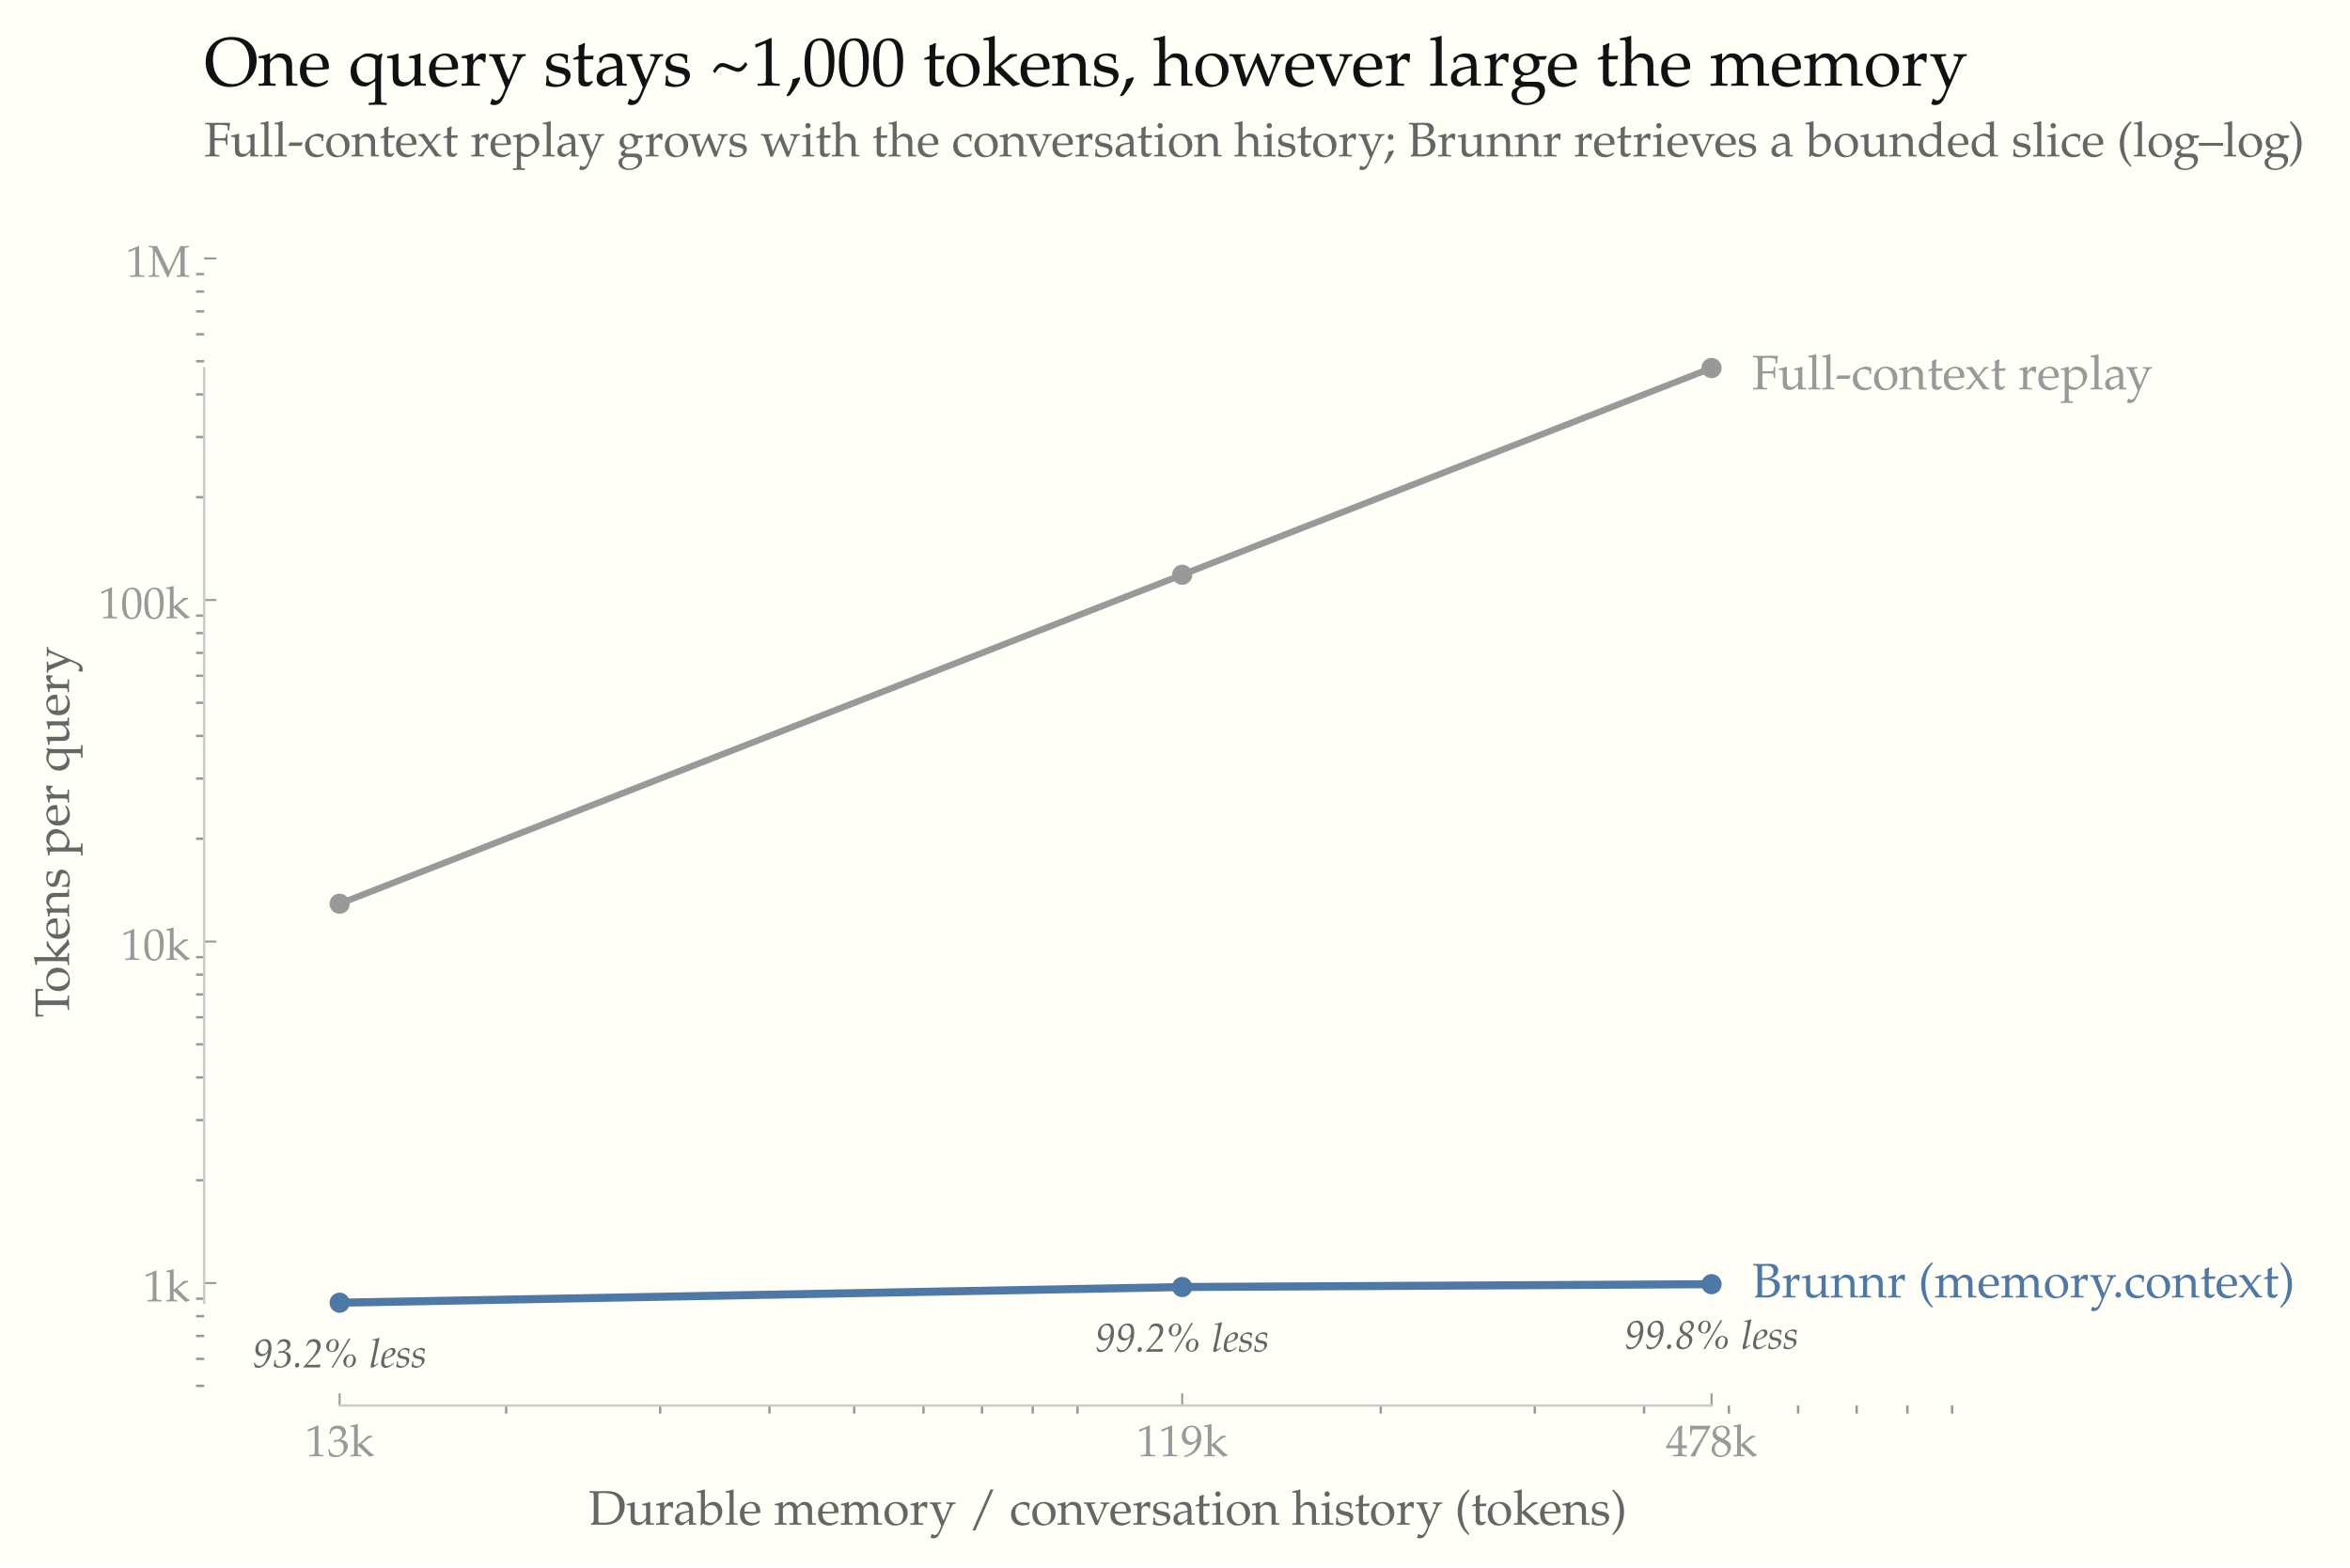
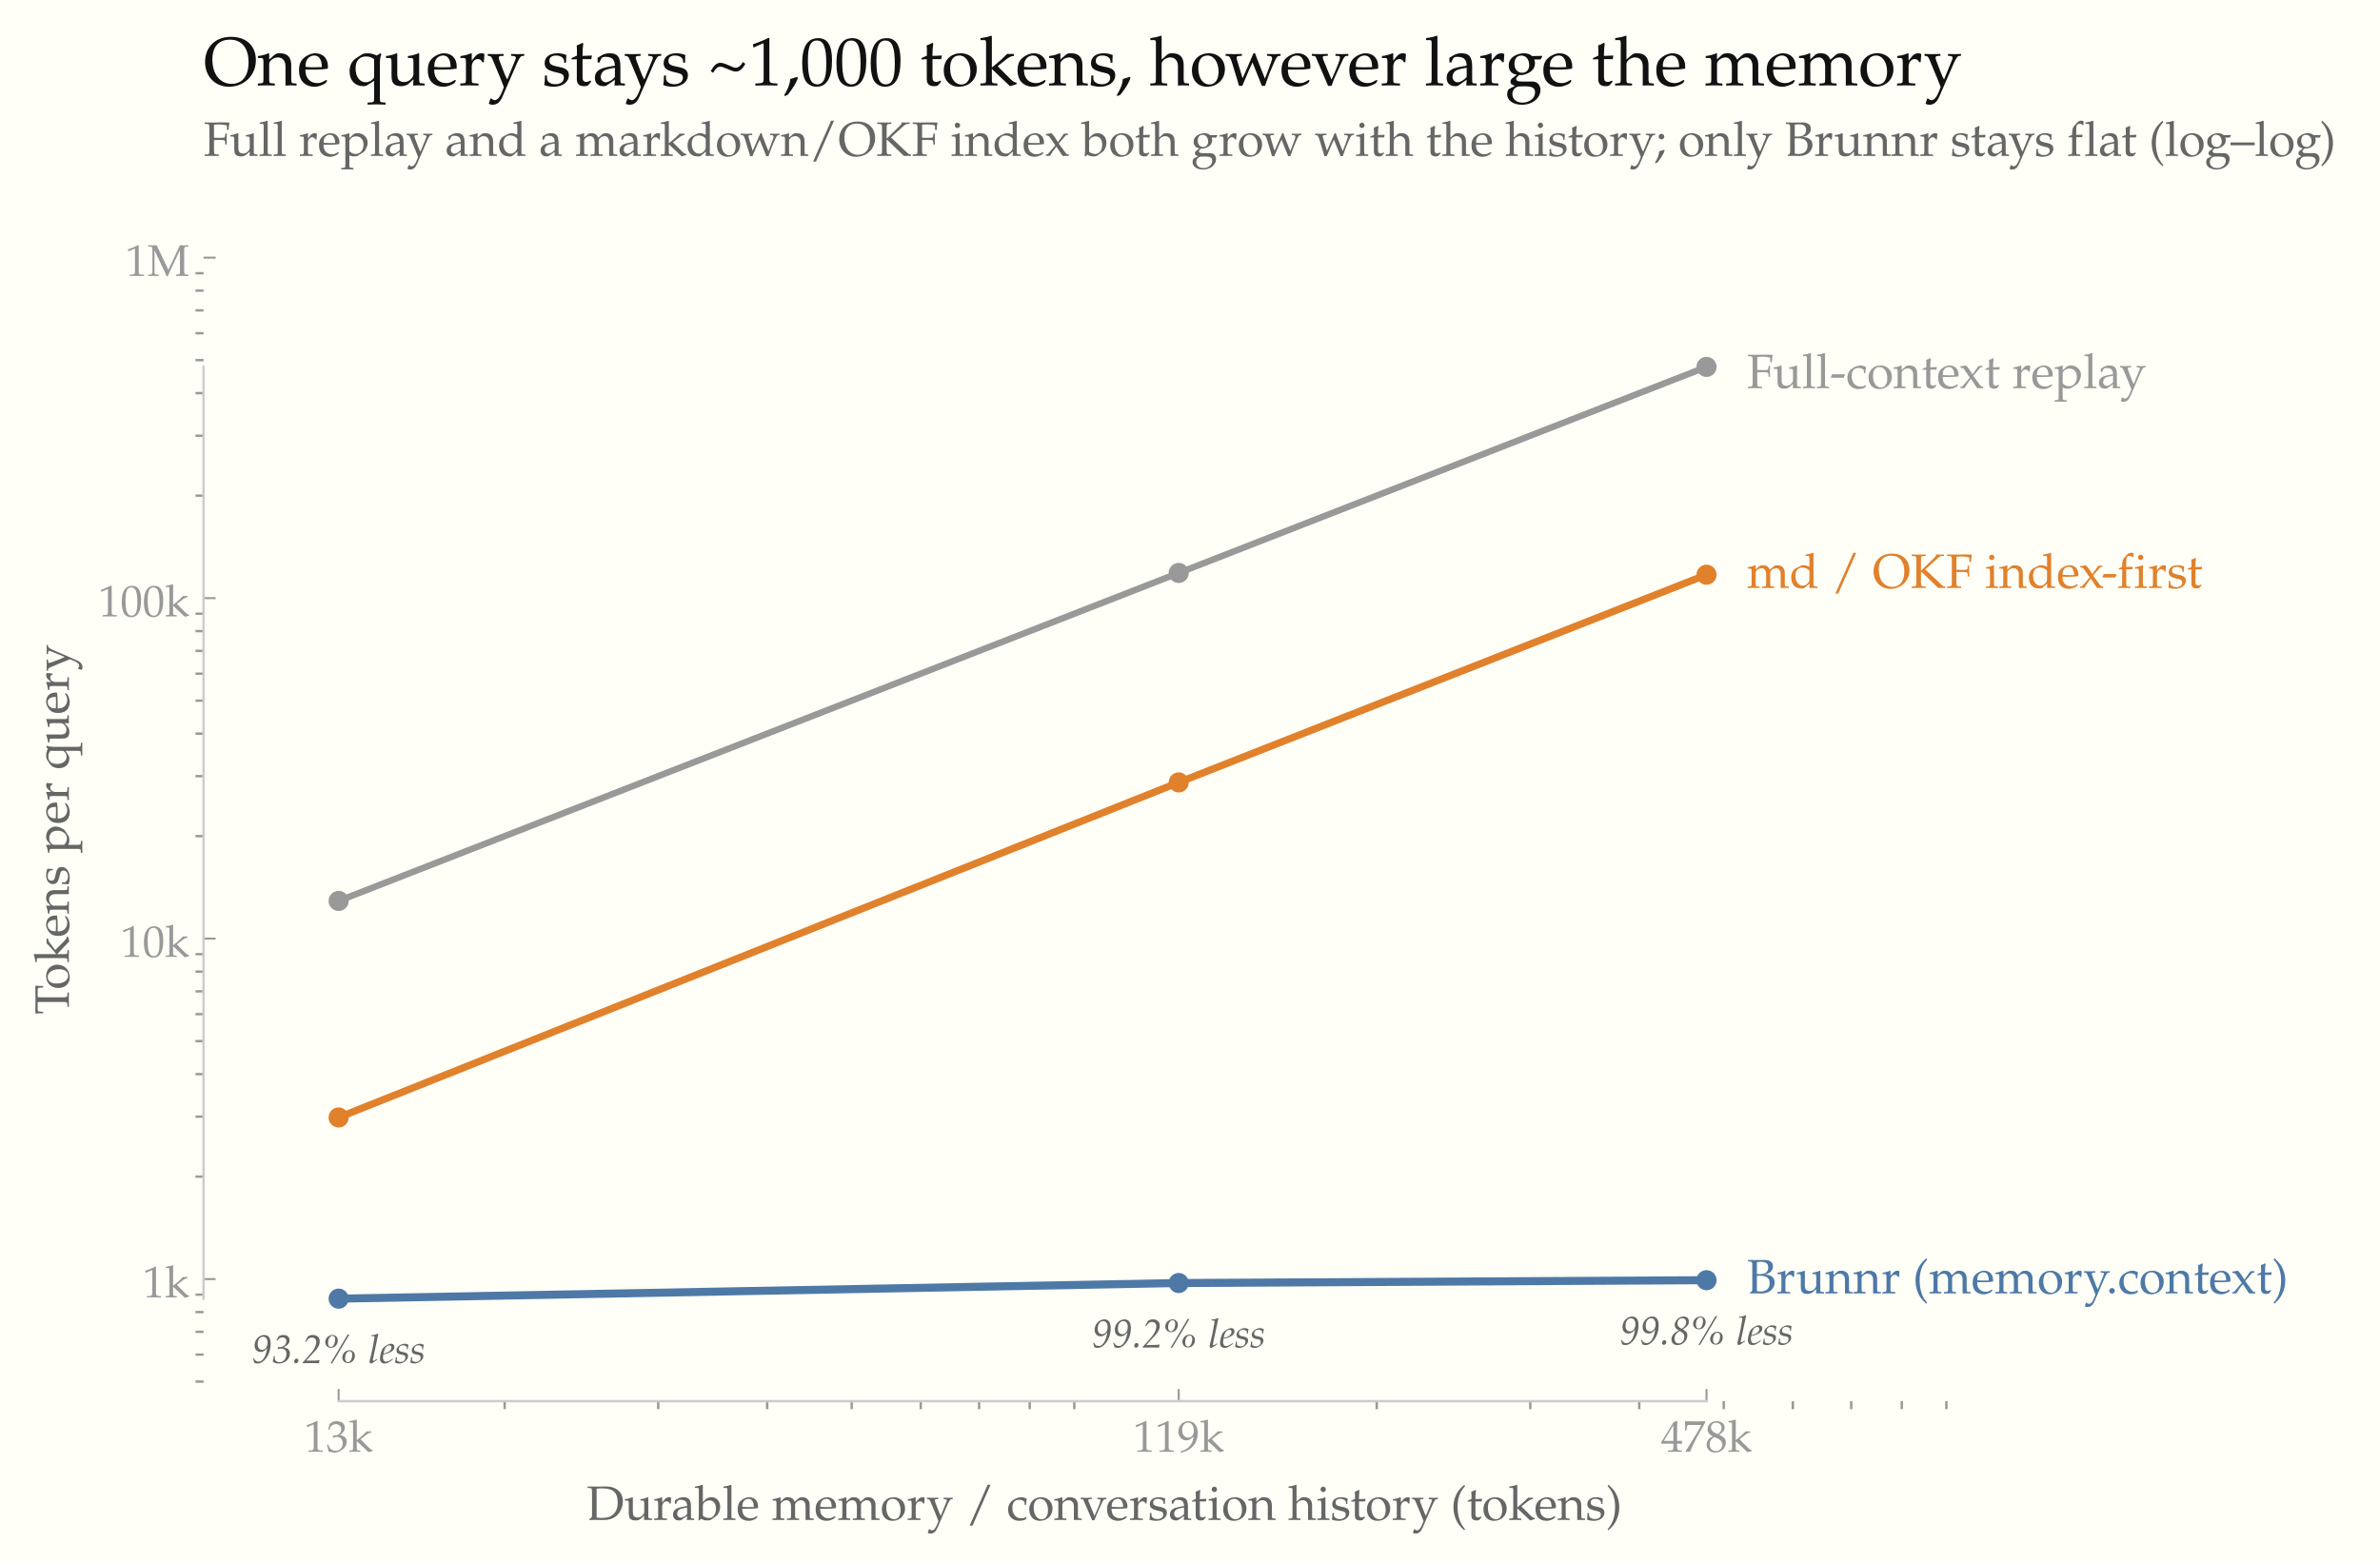
- <svg xmlns="http://www.w3.org/2000/svg" xmlns:xlink="http://www.w3.org/1999/xlink" width="581.511pt" height="387.781pt" viewBox="0 0 581.511 387.781" version="1.1">
+ <svg xmlns="http://www.w3.org/2000/svg" xmlns:xlink="http://www.w3.org/1999/xlink" width="590.672pt" height="387.781pt" viewBox="0 0 590.672 387.781" version="1.1">
  <defs>
    <style type="text/css">*{stroke-linejoin: round; stroke-linecap: butt}</style>
  </defs>
  <g id="figure_1">
    <g id="patch_1">
-       <path d="M 0 387.781  L 581.511 387.781  L 581.511 0  L 0 0  z " style="fill: #fffff8" />
+       <path d="M 0 387.781  L 590.672 387.781  L 590.672 0  L 0 0  z " style="fill: #fffff8" />
    </g>
    <g id="axes_1">
      <g id="patch_2">
        <path d="M 50.518 347.779  L 497.638 347.779  L 497.638 63.955  L 50.518 63.955  z " style="fill: #fffff8" />
      </g>
      <g id="matplotlib.axis_1">
        <g id="xtick_1">
          <g id="line2d_1">
            <defs>
-               <path id="m0136b5c718" d="M 0 0  L 0 -3  " style="stroke: #999999; stroke-width: 0.5" />
+               <path id="m2ee282087e" d="M 0 0  L 0 -3  " style="stroke: #999999; stroke-width: 0.5" />
            </defs>
            <g>
-               <use xlink:href="#m0136b5c718" x="84.044" y="347.779" style="fill: #999999; stroke: #999999; stroke-width: 0.5" />
+               <use xlink:href="#m2ee282087e" x="84.044" y="347.779" style="fill: #999999; stroke: #999999; stroke-width: 0.5" />
            </g>
          </g>
          <g id="text_1">
            <text style="font-size: 11px; font-family: 'Palatino', 'Palatino Linotype', 'Georgia', 'DejaVu Serif', serif; text-anchor: middle; fill: #999999" x="84.044" y="360.329" transform="rotate(-0 84.04423 360.3291)">13k</text>
          </g>
        </g>
        <g id="xtick_2">
          <g id="line2d_2">
            <g>
-               <use xlink:href="#m0136b5c718" x="292.534" y="347.779" style="fill: #999999; stroke: #999999; stroke-width: 0.5" />
+               <use xlink:href="#m2ee282087e" x="292.534" y="347.779" style="fill: #999999; stroke: #999999; stroke-width: 0.5" />
            </g>
          </g>
          <g id="text_2">
            <text style="font-size: 11px; font-family: 'Palatino', 'Palatino Linotype', 'Georgia', 'DejaVu Serif', serif; text-anchor: middle; fill: #999999" x="292.534" y="360.329" transform="rotate(-0 292.5336 360.3291)">119k</text>
          </g>
        </g>
        <g id="xtick_3">
          <g id="line2d_3">
            <g>
-               <use xlink:href="#m0136b5c718" x="423.526" y="347.779" style="fill: #999999; stroke: #999999; stroke-width: 0.5" />
+               <use xlink:href="#m2ee282087e" x="423.526" y="347.779" style="fill: #999999; stroke: #999999; stroke-width: 0.5" />
            </g>
          </g>
          <g id="text_3">
            <text style="font-size: 11px; font-family: 'Palatino', 'Palatino Linotype', 'Georgia', 'DejaVu Serif', serif; text-anchor: middle; fill: #999999" x="423.526" y="360.329" transform="rotate(-0 423.5264 360.3291)">478k</text>
          </g>
        </g>
        <g id="xtick_4">
          <g id="line2d_4">
            <defs>
-               <path id="m28a6ecb1c6" d="M 0 0  L 0 2  " style="stroke: #999999; stroke-width: 0.6" />
+               <path id="m4a84952b45" d="M 0 0  L 0 2  " style="stroke: #999999; stroke-width: 0.6" />
            </defs>
            <g>
-               <use xlink:href="#m28a6ecb1c6" x="125.246" y="347.779" style="fill: #999999; stroke: #999999; stroke-width: 0.6" />
+               <use xlink:href="#m4a84952b45" x="125.246" y="347.779" style="fill: #999999; stroke: #999999; stroke-width: 0.6" />
            </g>
          </g>
        </g>
        <g id="xtick_5">
          <g id="line2d_5">
            <g>
-               <use xlink:href="#m28a6ecb1c6" x="163.358" y="347.779" style="fill: #999999; stroke: #999999; stroke-width: 0.6" />
+               <use xlink:href="#m4a84952b45" x="163.358" y="347.779" style="fill: #999999; stroke: #999999; stroke-width: 0.6" />
            </g>
          </g>
        </g>
        <g id="xtick_6">
          <g id="line2d_6">
            <g>
-               <use xlink:href="#m28a6ecb1c6" x="190.399" y="347.779" style="fill: #999999; stroke: #999999; stroke-width: 0.6" />
+               <use xlink:href="#m4a84952b45" x="190.399" y="347.779" style="fill: #999999; stroke: #999999; stroke-width: 0.6" />
            </g>
          </g>
        </g>
        <g id="xtick_7">
          <g id="line2d_7">
            <g>
-               <use xlink:href="#m28a6ecb1c6" x="211.373" y="347.779" style="fill: #999999; stroke: #999999; stroke-width: 0.6" />
+               <use xlink:href="#m4a84952b45" x="211.373" y="347.779" style="fill: #999999; stroke: #999999; stroke-width: 0.6" />
            </g>
          </g>
        </g>
        <g id="xtick_8">
          <g id="line2d_8">
            <g>
-               <use xlink:href="#m28a6ecb1c6" x="228.511" y="347.779" style="fill: #999999; stroke: #999999; stroke-width: 0.6" />
+               <use xlink:href="#m4a84952b45" x="228.511" y="347.779" style="fill: #999999; stroke: #999999; stroke-width: 0.6" />
            </g>
          </g>
        </g>
        <g id="xtick_9">
          <g id="line2d_9">
            <g>
-               <use xlink:href="#m28a6ecb1c6" x="243" y="347.779" style="fill: #999999; stroke: #999999; stroke-width: 0.6" />
+               <use xlink:href="#m4a84952b45" x="243" y="347.779" style="fill: #999999; stroke: #999999; stroke-width: 0.6" />
            </g>
          </g>
        </g>
        <g id="xtick_10">
          <g id="line2d_10">
            <g>
-               <use xlink:href="#m28a6ecb1c6" x="255.552" y="347.779" style="fill: #999999; stroke: #999999; stroke-width: 0.6" />
+               <use xlink:href="#m4a84952b45" x="255.552" y="347.779" style="fill: #999999; stroke: #999999; stroke-width: 0.6" />
            </g>
          </g>
        </g>
        <g id="xtick_11">
          <g id="line2d_11">
            <g>
-               <use xlink:href="#m28a6ecb1c6" x="266.623" y="347.779" style="fill: #999999; stroke: #999999; stroke-width: 0.6" />
+               <use xlink:href="#m4a84952b45" x="266.623" y="347.779" style="fill: #999999; stroke: #999999; stroke-width: 0.6" />
            </g>
          </g>
        </g>
        <g id="xtick_12">
          <g id="line2d_12">
            <g>
-               <use xlink:href="#m28a6ecb1c6" x="341.679" y="347.779" style="fill: #999999; stroke: #999999; stroke-width: 0.6" />
+               <use xlink:href="#m4a84952b45" x="341.679" y="347.779" style="fill: #999999; stroke: #999999; stroke-width: 0.6" />
            </g>
          </g>
        </g>
        <g id="xtick_13">
          <g id="line2d_13">
            <g>
-               <use xlink:href="#m28a6ecb1c6" x="379.791" y="347.779" style="fill: #999999; stroke: #999999; stroke-width: 0.6" />
+               <use xlink:href="#m4a84952b45" x="379.791" y="347.779" style="fill: #999999; stroke: #999999; stroke-width: 0.6" />
            </g>
          </g>
        </g>
        <g id="xtick_14">
          <g id="line2d_14">
            <g>
-               <use xlink:href="#m28a6ecb1c6" x="406.832" y="347.779" style="fill: #999999; stroke: #999999; stroke-width: 0.6" />
+               <use xlink:href="#m4a84952b45" x="406.832" y="347.779" style="fill: #999999; stroke: #999999; stroke-width: 0.6" />
            </g>
          </g>
        </g>
        <g id="xtick_15">
          <g id="line2d_15">
            <g>
-               <use xlink:href="#m28a6ecb1c6" x="427.807" y="347.779" style="fill: #999999; stroke: #999999; stroke-width: 0.6" />
+               <use xlink:href="#m4a84952b45" x="427.807" y="347.779" style="fill: #999999; stroke: #999999; stroke-width: 0.6" />
            </g>
          </g>
        </g>
        <g id="xtick_16">
          <g id="line2d_16">
            <g>
-               <use xlink:href="#m28a6ecb1c6" x="444.945" y="347.779" style="fill: #999999; stroke: #999999; stroke-width: 0.6" />
+               <use xlink:href="#m4a84952b45" x="444.945" y="347.779" style="fill: #999999; stroke: #999999; stroke-width: 0.6" />
            </g>
          </g>
        </g>
        <g id="xtick_17">
          <g id="line2d_17">
            <g>
-               <use xlink:href="#m28a6ecb1c6" x="459.434" y="347.779" style="fill: #999999; stroke: #999999; stroke-width: 0.6" />
+               <use xlink:href="#m4a84952b45" x="459.434" y="347.779" style="fill: #999999; stroke: #999999; stroke-width: 0.6" />
            </g>
          </g>
        </g>
        <g id="xtick_18">
          <g id="line2d_18">
            <g>
-               <use xlink:href="#m28a6ecb1c6" x="471.986" y="347.779" style="fill: #999999; stroke: #999999; stroke-width: 0.6" />
+               <use xlink:href="#m4a84952b45" x="471.986" y="347.779" style="fill: #999999; stroke: #999999; stroke-width: 0.6" />
            </g>
          </g>
        </g>
        <g id="xtick_19">
          <g id="line2d_19">
            <g>
-               <use xlink:href="#m28a6ecb1c6" x="483.057" y="347.779" style="fill: #999999; stroke: #999999; stroke-width: 0.6" />
+               <use xlink:href="#m4a84952b45" x="483.057" y="347.779" style="fill: #999999; stroke: #999999; stroke-width: 0.6" />
            </g>
          </g>
        </g>
        <g id="text_4">
          <text style="font-size: 12px; font-family: 'Palatino', 'Palatino Linotype', 'Georgia', 'DejaVu Serif', serif; text-anchor: middle; fill: #666666" x="274.078" y="377.253" transform="rotate(-0 274.0782 377.2529)">Durable memory / conversation history (tokens)</text>
        </g>
      </g>
      <g id="matplotlib.axis_2">
        <g id="ytick_1">
          <g id="line2d_20">
            <defs>
-               <path id="m4a97d2f207" d="M 0 0  L 3 0  " style="stroke: #999999; stroke-width: 0.5" />
+               <path id="m348fcdf88f" d="M 0 0  L 3 0  " style="stroke: #999999; stroke-width: 0.5" />
            </defs>
            <g>
-               <use xlink:href="#m4a97d2f207" x="50.518" y="317.479" style="fill: #999999; stroke: #999999; stroke-width: 0.5" />
+               <use xlink:href="#m348fcdf88f" x="50.518" y="317.479" style="fill: #999999; stroke: #999999; stroke-width: 0.5" />
            </g>
          </g>
          <g id="text_5">
            <text style="font-size: 11px; font-family: 'Palatino', 'Palatino Linotype', 'Georgia', 'DejaVu Serif', serif; text-anchor: end; fill: #999999" x="47.018" y="322.005" transform="rotate(-0 47.0182 322.0045)">1k</text>
          </g>
        </g>
        <g id="ytick_2">
          <g id="line2d_21">
            <g>
-               <use xlink:href="#m4a97d2f207" x="50.518" y="232.971" style="fill: #999999; stroke: #999999; stroke-width: 0.5" />
+               <use xlink:href="#m348fcdf88f" x="50.518" y="232.971" style="fill: #999999; stroke: #999999; stroke-width: 0.5" />
            </g>
          </g>
          <g id="text_6">
            <text style="font-size: 11px; font-family: 'Palatino', 'Palatino Linotype', 'Georgia', 'DejaVu Serif', serif; text-anchor: end; fill: #999999" x="47.018" y="237.496" transform="rotate(-0 47.0182 237.4963)">10k</text>
          </g>
        </g>
        <g id="ytick_3">
          <g id="line2d_22">
            <g>
-               <use xlink:href="#m4a97d2f207" x="50.518" y="148.463" style="fill: #999999; stroke: #999999; stroke-width: 0.5" />
+               <use xlink:href="#m348fcdf88f" x="50.518" y="148.463" style="fill: #999999; stroke: #999999; stroke-width: 0.5" />
            </g>
          </g>
          <g id="text_7">
            <text style="font-size: 11px; font-family: 'Palatino', 'Palatino Linotype', 'Georgia', 'DejaVu Serif', serif; text-anchor: end; fill: #999999" x="47.018" y="152.988" transform="rotate(-0 47.0182 152.9882)">100k</text>
          </g>
        </g>
        <g id="ytick_4">
          <g id="line2d_23">
            <g>
-               <use xlink:href="#m4a97d2f207" x="50.518" y="63.955" style="fill: #999999; stroke: #999999; stroke-width: 0.5" />
+               <use xlink:href="#m348fcdf88f" x="50.518" y="63.955" style="fill: #999999; stroke: #999999; stroke-width: 0.5" />
            </g>
          </g>
          <g id="text_8">
            <text style="font-size: 11px; font-family: 'Palatino', 'Palatino Linotype', 'Georgia', 'DejaVu Serif', serif; text-anchor: end; fill: #999999" x="47.018" y="68.48" transform="rotate(-0 47.0182 68.47996)">1M</text>
          </g>
        </g>
        <g id="ytick_5">
          <g id="line2d_24">
            <defs>
-               <path id="m1dd93ec513" d="M 0 0  L -2 0  " style="stroke: #999999; stroke-width: 0.6" />
+               <path id="m72c080101a" d="M 0 0  L -2 0  " style="stroke: #999999; stroke-width: 0.6" />
            </defs>
            <g>
-               <use xlink:href="#m1dd93ec513" x="50.518" y="342.919" style="fill: #999999; stroke: #999999; stroke-width: 0.6" />
+               <use xlink:href="#m72c080101a" x="50.518" y="342.919" style="fill: #999999; stroke: #999999; stroke-width: 0.6" />
            </g>
          </g>
        </g>
        <g id="ytick_6">
          <g id="line2d_25">
            <g>
-               <use xlink:href="#m1dd93ec513" x="50.518" y="336.227" style="fill: #999999; stroke: #999999; stroke-width: 0.6" />
+               <use xlink:href="#m72c080101a" x="50.518" y="336.227" style="fill: #999999; stroke: #999999; stroke-width: 0.6" />
            </g>
          </g>
        </g>
        <g id="ytick_7">
          <g id="line2d_26">
            <g>
-               <use xlink:href="#m1dd93ec513" x="50.518" y="330.57" style="fill: #999999; stroke: #999999; stroke-width: 0.6" />
+               <use xlink:href="#m72c080101a" x="50.518" y="330.57" style="fill: #999999; stroke: #999999; stroke-width: 0.6" />
            </g>
          </g>
        </g>
        <g id="ytick_8">
          <g id="line2d_27">
            <g>
-               <use xlink:href="#m1dd93ec513" x="50.518" y="325.669" style="fill: #999999; stroke: #999999; stroke-width: 0.6" />
+               <use xlink:href="#m72c080101a" x="50.518" y="325.669" style="fill: #999999; stroke: #999999; stroke-width: 0.6" />
            </g>
          </g>
        </g>
        <g id="ytick_9">
          <g id="line2d_28">
            <g>
-               <use xlink:href="#m1dd93ec513" x="50.518" y="321.346" style="fill: #999999; stroke: #999999; stroke-width: 0.6" />
+               <use xlink:href="#m72c080101a" x="50.518" y="321.346" style="fill: #999999; stroke: #999999; stroke-width: 0.6" />
            </g>
          </g>
        </g>
        <g id="ytick_10">
          <g id="line2d_29">
            <g>
-               <use xlink:href="#m1dd93ec513" x="50.518" y="292.04" style="fill: #999999; stroke: #999999; stroke-width: 0.6" />
+               <use xlink:href="#m72c080101a" x="50.518" y="292.04" style="fill: #999999; stroke: #999999; stroke-width: 0.6" />
            </g>
          </g>
        </g>
        <g id="ytick_11">
          <g id="line2d_30">
            <g>
-               <use xlink:href="#m1dd93ec513" x="50.518" y="277.159" style="fill: #999999; stroke: #999999; stroke-width: 0.6" />
+               <use xlink:href="#m72c080101a" x="50.518" y="277.159" style="fill: #999999; stroke: #999999; stroke-width: 0.6" />
            </g>
          </g>
        </g>
        <g id="ytick_12">
          <g id="line2d_31">
            <g>
-               <use xlink:href="#m1dd93ec513" x="50.518" y="266.6" style="fill: #999999; stroke: #999999; stroke-width: 0.6" />
+               <use xlink:href="#m72c080101a" x="50.518" y="266.6" style="fill: #999999; stroke: #999999; stroke-width: 0.6" />
            </g>
          </g>
        </g>
        <g id="ytick_13">
          <g id="line2d_32">
            <g>
-               <use xlink:href="#m1dd93ec513" x="50.518" y="258.411" style="fill: #999999; stroke: #999999; stroke-width: 0.6" />
+               <use xlink:href="#m72c080101a" x="50.518" y="258.411" style="fill: #999999; stroke: #999999; stroke-width: 0.6" />
            </g>
          </g>
        </g>
        <g id="ytick_14">
          <g id="line2d_33">
            <g>
-               <use xlink:href="#m1dd93ec513" x="50.518" y="251.719" style="fill: #999999; stroke: #999999; stroke-width: 0.6" />
+               <use xlink:href="#m72c080101a" x="50.518" y="251.719" style="fill: #999999; stroke: #999999; stroke-width: 0.6" />
            </g>
          </g>
        </g>
        <g id="ytick_15">
          <g id="line2d_34">
            <g>
-               <use xlink:href="#m1dd93ec513" x="50.518" y="246.062" style="fill: #999999; stroke: #999999; stroke-width: 0.6" />
+               <use xlink:href="#m72c080101a" x="50.518" y="246.062" style="fill: #999999; stroke: #999999; stroke-width: 0.6" />
            </g>
          </g>
        </g>
        <g id="ytick_16">
          <g id="line2d_35">
            <g>
-               <use xlink:href="#m1dd93ec513" x="50.518" y="241.161" style="fill: #999999; stroke: #999999; stroke-width: 0.6" />
+               <use xlink:href="#m72c080101a" x="50.518" y="241.161" style="fill: #999999; stroke: #999999; stroke-width: 0.6" />
            </g>
          </g>
        </g>
        <g id="ytick_17">
          <g id="line2d_36">
            <g>
-               <use xlink:href="#m1dd93ec513" x="50.518" y="236.838" style="fill: #999999; stroke: #999999; stroke-width: 0.6" />
+               <use xlink:href="#m72c080101a" x="50.518" y="236.838" style="fill: #999999; stroke: #999999; stroke-width: 0.6" />
            </g>
          </g>
        </g>
        <g id="ytick_18">
          <g id="line2d_37">
            <g>
-               <use xlink:href="#m1dd93ec513" x="50.518" y="207.532" style="fill: #999999; stroke: #999999; stroke-width: 0.6" />
+               <use xlink:href="#m72c080101a" x="50.518" y="207.532" style="fill: #999999; stroke: #999999; stroke-width: 0.6" />
            </g>
          </g>
        </g>
        <g id="ytick_19">
          <g id="line2d_38">
            <g>
-               <use xlink:href="#m1dd93ec513" x="50.518" y="192.651" style="fill: #999999; stroke: #999999; stroke-width: 0.6" />
+               <use xlink:href="#m72c080101a" x="50.518" y="192.651" style="fill: #999999; stroke: #999999; stroke-width: 0.6" />
            </g>
          </g>
        </g>
        <g id="ytick_20">
          <g id="line2d_39">
            <g>
-               <use xlink:href="#m1dd93ec513" x="50.518" y="182.092" style="fill: #999999; stroke: #999999; stroke-width: 0.6" />
+               <use xlink:href="#m72c080101a" x="50.518" y="182.092" style="fill: #999999; stroke: #999999; stroke-width: 0.6" />
            </g>
          </g>
        </g>
        <g id="ytick_21">
          <g id="line2d_40">
            <g>
-               <use xlink:href="#m1dd93ec513" x="50.518" y="173.903" style="fill: #999999; stroke: #999999; stroke-width: 0.6" />
+               <use xlink:href="#m72c080101a" x="50.518" y="173.903" style="fill: #999999; stroke: #999999; stroke-width: 0.6" />
            </g>
          </g>
        </g>
        <g id="ytick_22">
          <g id="line2d_41">
            <g>
-               <use xlink:href="#m1dd93ec513" x="50.518" y="167.211" style="fill: #999999; stroke: #999999; stroke-width: 0.6" />
+               <use xlink:href="#m72c080101a" x="50.518" y="167.211" style="fill: #999999; stroke: #999999; stroke-width: 0.6" />
            </g>
          </g>
        </g>
        <g id="ytick_23">
          <g id="line2d_42">
            <g>
-               <use xlink:href="#m1dd93ec513" x="50.518" y="161.553" style="fill: #999999; stroke: #999999; stroke-width: 0.6" />
+               <use xlink:href="#m72c080101a" x="50.518" y="161.553" style="fill: #999999; stroke: #999999; stroke-width: 0.6" />
            </g>
          </g>
        </g>
        <g id="ytick_24">
          <g id="line2d_43">
            <g>
-               <use xlink:href="#m1dd93ec513" x="50.518" y="156.653" style="fill: #999999; stroke: #999999; stroke-width: 0.6" />
+               <use xlink:href="#m72c080101a" x="50.518" y="156.653" style="fill: #999999; stroke: #999999; stroke-width: 0.6" />
            </g>
          </g>
        </g>
        <g id="ytick_25">
          <g id="line2d_44">
            <g>
-               <use xlink:href="#m1dd93ec513" x="50.518" y="152.33" style="fill: #999999; stroke: #999999; stroke-width: 0.6" />
+               <use xlink:href="#m72c080101a" x="50.518" y="152.33" style="fill: #999999; stroke: #999999; stroke-width: 0.6" />
            </g>
          </g>
        </g>
        <g id="ytick_26">
          <g id="line2d_45">
            <g>
-               <use xlink:href="#m1dd93ec513" x="50.518" y="123.024" style="fill: #999999; stroke: #999999; stroke-width: 0.6" />
+               <use xlink:href="#m72c080101a" x="50.518" y="123.024" style="fill: #999999; stroke: #999999; stroke-width: 0.6" />
            </g>
          </g>
        </g>
        <g id="ytick_27">
          <g id="line2d_46">
            <g>
-               <use xlink:href="#m1dd93ec513" x="50.518" y="108.142" style="fill: #999999; stroke: #999999; stroke-width: 0.6" />
+               <use xlink:href="#m72c080101a" x="50.518" y="108.142" style="fill: #999999; stroke: #999999; stroke-width: 0.6" />
            </g>
          </g>
        </g>
        <g id="ytick_28">
          <g id="line2d_47">
            <g>
-               <use xlink:href="#m1dd93ec513" x="50.518" y="97.584" style="fill: #999999; stroke: #999999; stroke-width: 0.6" />
+               <use xlink:href="#m72c080101a" x="50.518" y="97.584" style="fill: #999999; stroke: #999999; stroke-width: 0.6" />
            </g>
          </g>
        </g>
        <g id="ytick_29">
          <g id="line2d_48">
            <g>
-               <use xlink:href="#m1dd93ec513" x="50.518" y="89.394" style="fill: #999999; stroke: #999999; stroke-width: 0.6" />
+               <use xlink:href="#m72c080101a" x="50.518" y="89.394" style="fill: #999999; stroke: #999999; stroke-width: 0.6" />
            </g>
          </g>
        </g>
        <g id="ytick_30">
          <g id="line2d_49">
            <g>
-               <use xlink:href="#m1dd93ec513" x="50.518" y="82.703" style="fill: #999999; stroke: #999999; stroke-width: 0.6" />
+               <use xlink:href="#m72c080101a" x="50.518" y="82.703" style="fill: #999999; stroke: #999999; stroke-width: 0.6" />
            </g>
          </g>
        </g>
        <g id="ytick_31">
          <g id="line2d_50">
            <g>
-               <use xlink:href="#m1dd93ec513" x="50.518" y="77.045" style="fill: #999999; stroke: #999999; stroke-width: 0.6" />
+               <use xlink:href="#m72c080101a" x="50.518" y="77.045" style="fill: #999999; stroke: #999999; stroke-width: 0.6" />
            </g>
          </g>
        </g>
        <g id="ytick_32">
          <g id="line2d_51">
            <g>
-               <use xlink:href="#m1dd93ec513" x="50.518" y="72.145" style="fill: #999999; stroke: #999999; stroke-width: 0.6" />
+               <use xlink:href="#m72c080101a" x="50.518" y="72.145" style="fill: #999999; stroke: #999999; stroke-width: 0.6" />
            </g>
          </g>
        </g>
        <g id="ytick_33">
          <g id="line2d_52">
            <g>
-               <use xlink:href="#m1dd93ec513" x="50.518" y="67.822" style="fill: #999999; stroke: #999999; stroke-width: 0.6" />
+               <use xlink:href="#m72c080101a" x="50.518" y="67.822" style="fill: #999999; stroke: #999999; stroke-width: 0.6" />
            </g>
          </g>
        </g>
        <g id="text_9">
          <text style="font-size: 12px; font-family: 'Palatino', 'Palatino Linotype', 'Georgia', 'DejaVu Serif', serif; text-anchor: middle; fill: #666666" x="17.073" y="205.867" transform="rotate(-90 17.07305 205.8668)">Tokens per query</text>
        </g>
      </g>
      <g id="line2d_53">
-         <path d="M 84.044 223.619  L 292.534 142.213  L 423.526 91.066  " clip-path="url(#p9f1aafd928)" style="fill: none; stroke: #999999; stroke-width: 1.6; stroke-linecap: square" />
+         <path d="M 84.044 223.619  L 292.534 142.213  L 423.526 91.066  " clip-path="url(#p2fb228b6df)" style="fill: none; stroke: #999999; stroke-width: 1.6; stroke-linecap: square" />
        <defs>
-           <path id="md8223dcd75" d="M 0 2  C 0.53 2 1.039 1.789 1.414 1.414  C 1.789 1.039 2 0.53 2 0  C 2 -0.53 1.789 -1.039 1.414 -1.414  C 1.039 -1.789 0.53 -2 0 -2  C -0.53 -2 -1.039 -1.789 -1.414 -1.414  C -1.789 -1.039 -2 -0.53 -2 0  C -2 0.53 -1.789 1.039 -1.414 1.414  C -1.039 1.789 -0.53 2 0 2  z " style="stroke: #999999" />
+           <path id="m942144ada7" d="M 0 2  C 0.53 2 1.039 1.789 1.414 1.414  C 1.789 1.039 2 0.53 2 0  C 2 -0.53 1.789 -1.039 1.414 -1.414  C 1.039 -1.789 0.53 -2 0 -2  C -0.53 -2 -1.039 -1.789 -1.414 -1.414  C -1.789 -1.039 -2 -0.53 -2 0  C -2 0.53 -1.789 1.039 -1.414 1.414  C -1.039 1.789 -0.53 2 0 2  z " style="stroke: #999999" />
        </defs>
-         <g clip-path="url(#p9f1aafd928)">
-           <use xlink:href="#md8223dcd75" x="84.044" y="223.619" style="fill: #999999; stroke: #999999" />
-           <use xlink:href="#md8223dcd75" x="292.534" y="142.213" style="fill: #999999; stroke: #999999" />
-           <use xlink:href="#md8223dcd75" x="423.526" y="91.066" style="fill: #999999; stroke: #999999" />
+         <g clip-path="url(#p2fb228b6df)">
+           <use xlink:href="#m942144ada7" x="84.044" y="223.619" style="fill: #999999; stroke: #999999" />
+           <use xlink:href="#m942144ada7" x="292.534" y="142.213" style="fill: #999999; stroke: #999999" />
+           <use xlink:href="#m942144ada7" x="423.526" y="91.066" style="fill: #999999; stroke: #999999" />
        </g>
      </g>
      <g id="line2d_54">
-         <path d="M 84.044 322.339  L 292.534 318.461  L 423.526 317.758  " clip-path="url(#p9f1aafd928)" style="fill: none; stroke: #4e79a7; stroke-width: 2; stroke-linecap: square" />
+         <path d="M 84.044 277.368  L 292.534 194.204  L 423.526 142.651  " clip-path="url(#p2fb228b6df)" style="fill: none; stroke: #e1812c; stroke-width: 1.8; stroke-linecap: square" />
        <defs>
-           <path id="m0e4a4f757a" d="M 0 2  C 0.53 2 1.039 1.789 1.414 1.414  C 1.789 1.039 2 0.53 2 0  C 2 -0.53 1.789 -1.039 1.414 -1.414  C 1.039 -1.789 0.53 -2 0 -2  C -0.53 -2 -1.039 -1.789 -1.414 -1.414  C -1.789 -1.039 -2 -0.53 -2 0  C -2 0.53 -1.789 1.039 -1.414 1.414  C -1.039 1.789 -0.53 2 0 2  z " style="stroke: #4e79a7" />
+           <path id="m00e96ef8ce" d="M 0 2  C 0.53 2 1.039 1.789 1.414 1.414  C 1.789 1.039 2 0.53 2 0  C 2 -0.53 1.789 -1.039 1.414 -1.414  C 1.039 -1.789 0.53 -2 0 -2  C -0.53 -2 -1.039 -1.789 -1.414 -1.414  C -1.789 -1.039 -2 -0.53 -2 0  C -2 0.53 -1.789 1.039 -1.414 1.414  C -1.039 1.789 -0.53 2 0 2  z " style="stroke: #e1812c" />
        </defs>
-         <g clip-path="url(#p9f1aafd928)">
-           <use xlink:href="#m0e4a4f757a" x="84.044" y="322.339" style="fill: #4e79a7; stroke: #4e79a7" />
-           <use xlink:href="#m0e4a4f757a" x="292.534" y="318.461" style="fill: #4e79a7; stroke: #4e79a7" />
-           <use xlink:href="#m0e4a4f757a" x="423.526" y="317.758" style="fill: #4e79a7; stroke: #4e79a7" />
+         <g clip-path="url(#p2fb228b6df)">
+           <use xlink:href="#m00e96ef8ce" x="84.044" y="277.368" style="fill: #e1812c; stroke: #e1812c" />
+           <use xlink:href="#m00e96ef8ce" x="292.534" y="194.204" style="fill: #e1812c; stroke: #e1812c" />
+           <use xlink:href="#m00e96ef8ce" x="423.526" y="142.651" style="fill: #e1812c; stroke: #e1812c" />
+         </g>
+       </g>
+       <g id="line2d_55">
+         <path d="M 84.044 322.339  L 292.534 318.461  L 423.526 317.758  " clip-path="url(#p2fb228b6df)" style="fill: none; stroke: #4e79a7; stroke-width: 2; stroke-linecap: square" />
+         <defs>
+           <path id="m7ae838cb79" d="M 0 2  C 0.53 2 1.039 1.789 1.414 1.414  C 1.789 1.039 2 0.53 2 0  C 2 -0.53 1.789 -1.039 1.414 -1.414  C 1.039 -1.789 0.53 -2 0 -2  C -0.53 -2 -1.039 -1.789 -1.414 -1.414  C -1.789 -1.039 -2 -0.53 -2 0  C -2 0.53 -1.789 1.039 -1.414 1.414  C -1.039 1.789 -0.53 2 0 2  z " style="stroke: #4e79a7" />
+         </defs>
+         <g clip-path="url(#p2fb228b6df)">
+           <use xlink:href="#m7ae838cb79" x="84.044" y="322.339" style="fill: #4e79a7; stroke: #4e79a7" />
+           <use xlink:href="#m7ae838cb79" x="292.534" y="318.461" style="fill: #4e79a7; stroke: #4e79a7" />
+           <use xlink:href="#m7ae838cb79" x="423.526" y="317.758" style="fill: #4e79a7; stroke: #4e79a7" />
        </g>
      </g>
      <g id="patch_3">
        <path d="M 50.518 322.339  L 50.518 91.066  " style="fill: none; stroke: #cccccc; stroke-width: 0.6; stroke-linejoin: miter; stroke-linecap: square" />
      </g>
      <g id="patch_4">
        <path d="M 84.044 347.779  L 423.526 347.779  " style="fill: none; stroke: #cccccc; stroke-width: 0.6; stroke-linejoin: miter; stroke-linecap: square" />
      </g>
      <g id="text_10">
        <text style="font-size: 12px; font-family: 'Palatino', 'Palatino Linotype', 'Georgia', 'DejaVu Serif', serif; text-anchor: start; fill: #999999" x="433.526" y="96.338" transform="rotate(-0 433.5264 96.33821)">Full-context replay</text>
      </g>
      <g id="text_11">
+         <text style="font-size: 12px; font-family: 'Palatino', 'Palatino Linotype', 'Georgia', 'DejaVu Serif', serif; text-anchor: start; fill: #e1812c" x="433.526" y="145.923" transform="rotate(-0 433.5264 145.9232)">md / OKF index-first</text>
+       </g>
+       <g id="text_12">
        <text style="font-size: 12px; font-family: 'Palatino', 'Palatino Linotype', 'Georgia', 'DejaVu Serif', serif; text-anchor: start; fill: #4e79a7" x="433.526" y="321.03" transform="rotate(-0 433.5264 321.03)">Brunnr (memory.context)</text>
      </g>
-       <g id="text_12">
+       <g id="text_13">
        <text style="font-style: italic; font-size: 10px; font-family: 'Palatino', 'Palatino Linotype', 'Georgia', 'DejaVu Serif', serif; text-anchor: middle; fill: #666666" x="84.044" y="338.339" transform="rotate(-0 84.04423 338.3393)">93.2% less</text>
      </g>
-       <g id="text_13">
+       <g id="text_14">
        <text style="font-style: italic; font-size: 10px; font-family: 'Palatino', 'Palatino Linotype', 'Georgia', 'DejaVu Serif', serif; text-anchor: middle; fill: #666666" x="292.534" y="334.461" transform="rotate(-0 292.5336 334.4613)">99.2% less</text>
      </g>
-       <g id="text_14">
+       <g id="text_15">
        <text style="font-style: italic; font-size: 10px; font-family: 'Palatino', 'Palatino Linotype', 'Georgia', 'DejaVu Serif', serif; text-anchor: middle; fill: #666666" x="423.526" y="333.758" transform="rotate(-0 423.5264 333.7575)">99.8% less</text>
      </g>
    </g>
-     <g id="text_15">
+     <g id="text_16">
      <text style="font-size: 17px; font-family: 'Palatino', 'Palatino Linotype', 'Georgia', 'DejaVu Serif', serif; text-anchor: start; fill: #111111" x="50.518" y="21.187" transform="rotate(-0 50.5182 21.18682)">One query stays ~1,000 tokens, however large the memory</text>
    </g>
-     <g id="text_16">
-       <text style="font-size: 12px; font-family: 'Palatino', 'Palatino Linotype', 'Georgia', 'DejaVu Serif', serif; text-anchor: start; fill: #666666" x="50.518" y="38.683" transform="rotate(-0 50.5182 38.68282)">Full-context replay grows with the conversation history; Brunnr retrieves a bounded slice (log–log)</text>
+     <g id="text_17">
+       <text style="font-size: 12px; font-family: 'Palatino', 'Palatino Linotype', 'Georgia', 'DejaVu Serif', serif; text-anchor: start; fill: #666666" x="50.518" y="38.683" transform="rotate(-0 50.5182 38.68282)">Full replay and a markdown/OKF index both grow with the history; only Brunnr stays flat (log–log)</text>
    </g>
  </g>
  <defs>
-     <clipPath id="p9f1aafd928">
+     <clipPath id="p2fb228b6df">
      <rect x="50.518" y="63.955" width="447.12" height="283.824" />
    </clipPath>
  </defs>
</svg>
